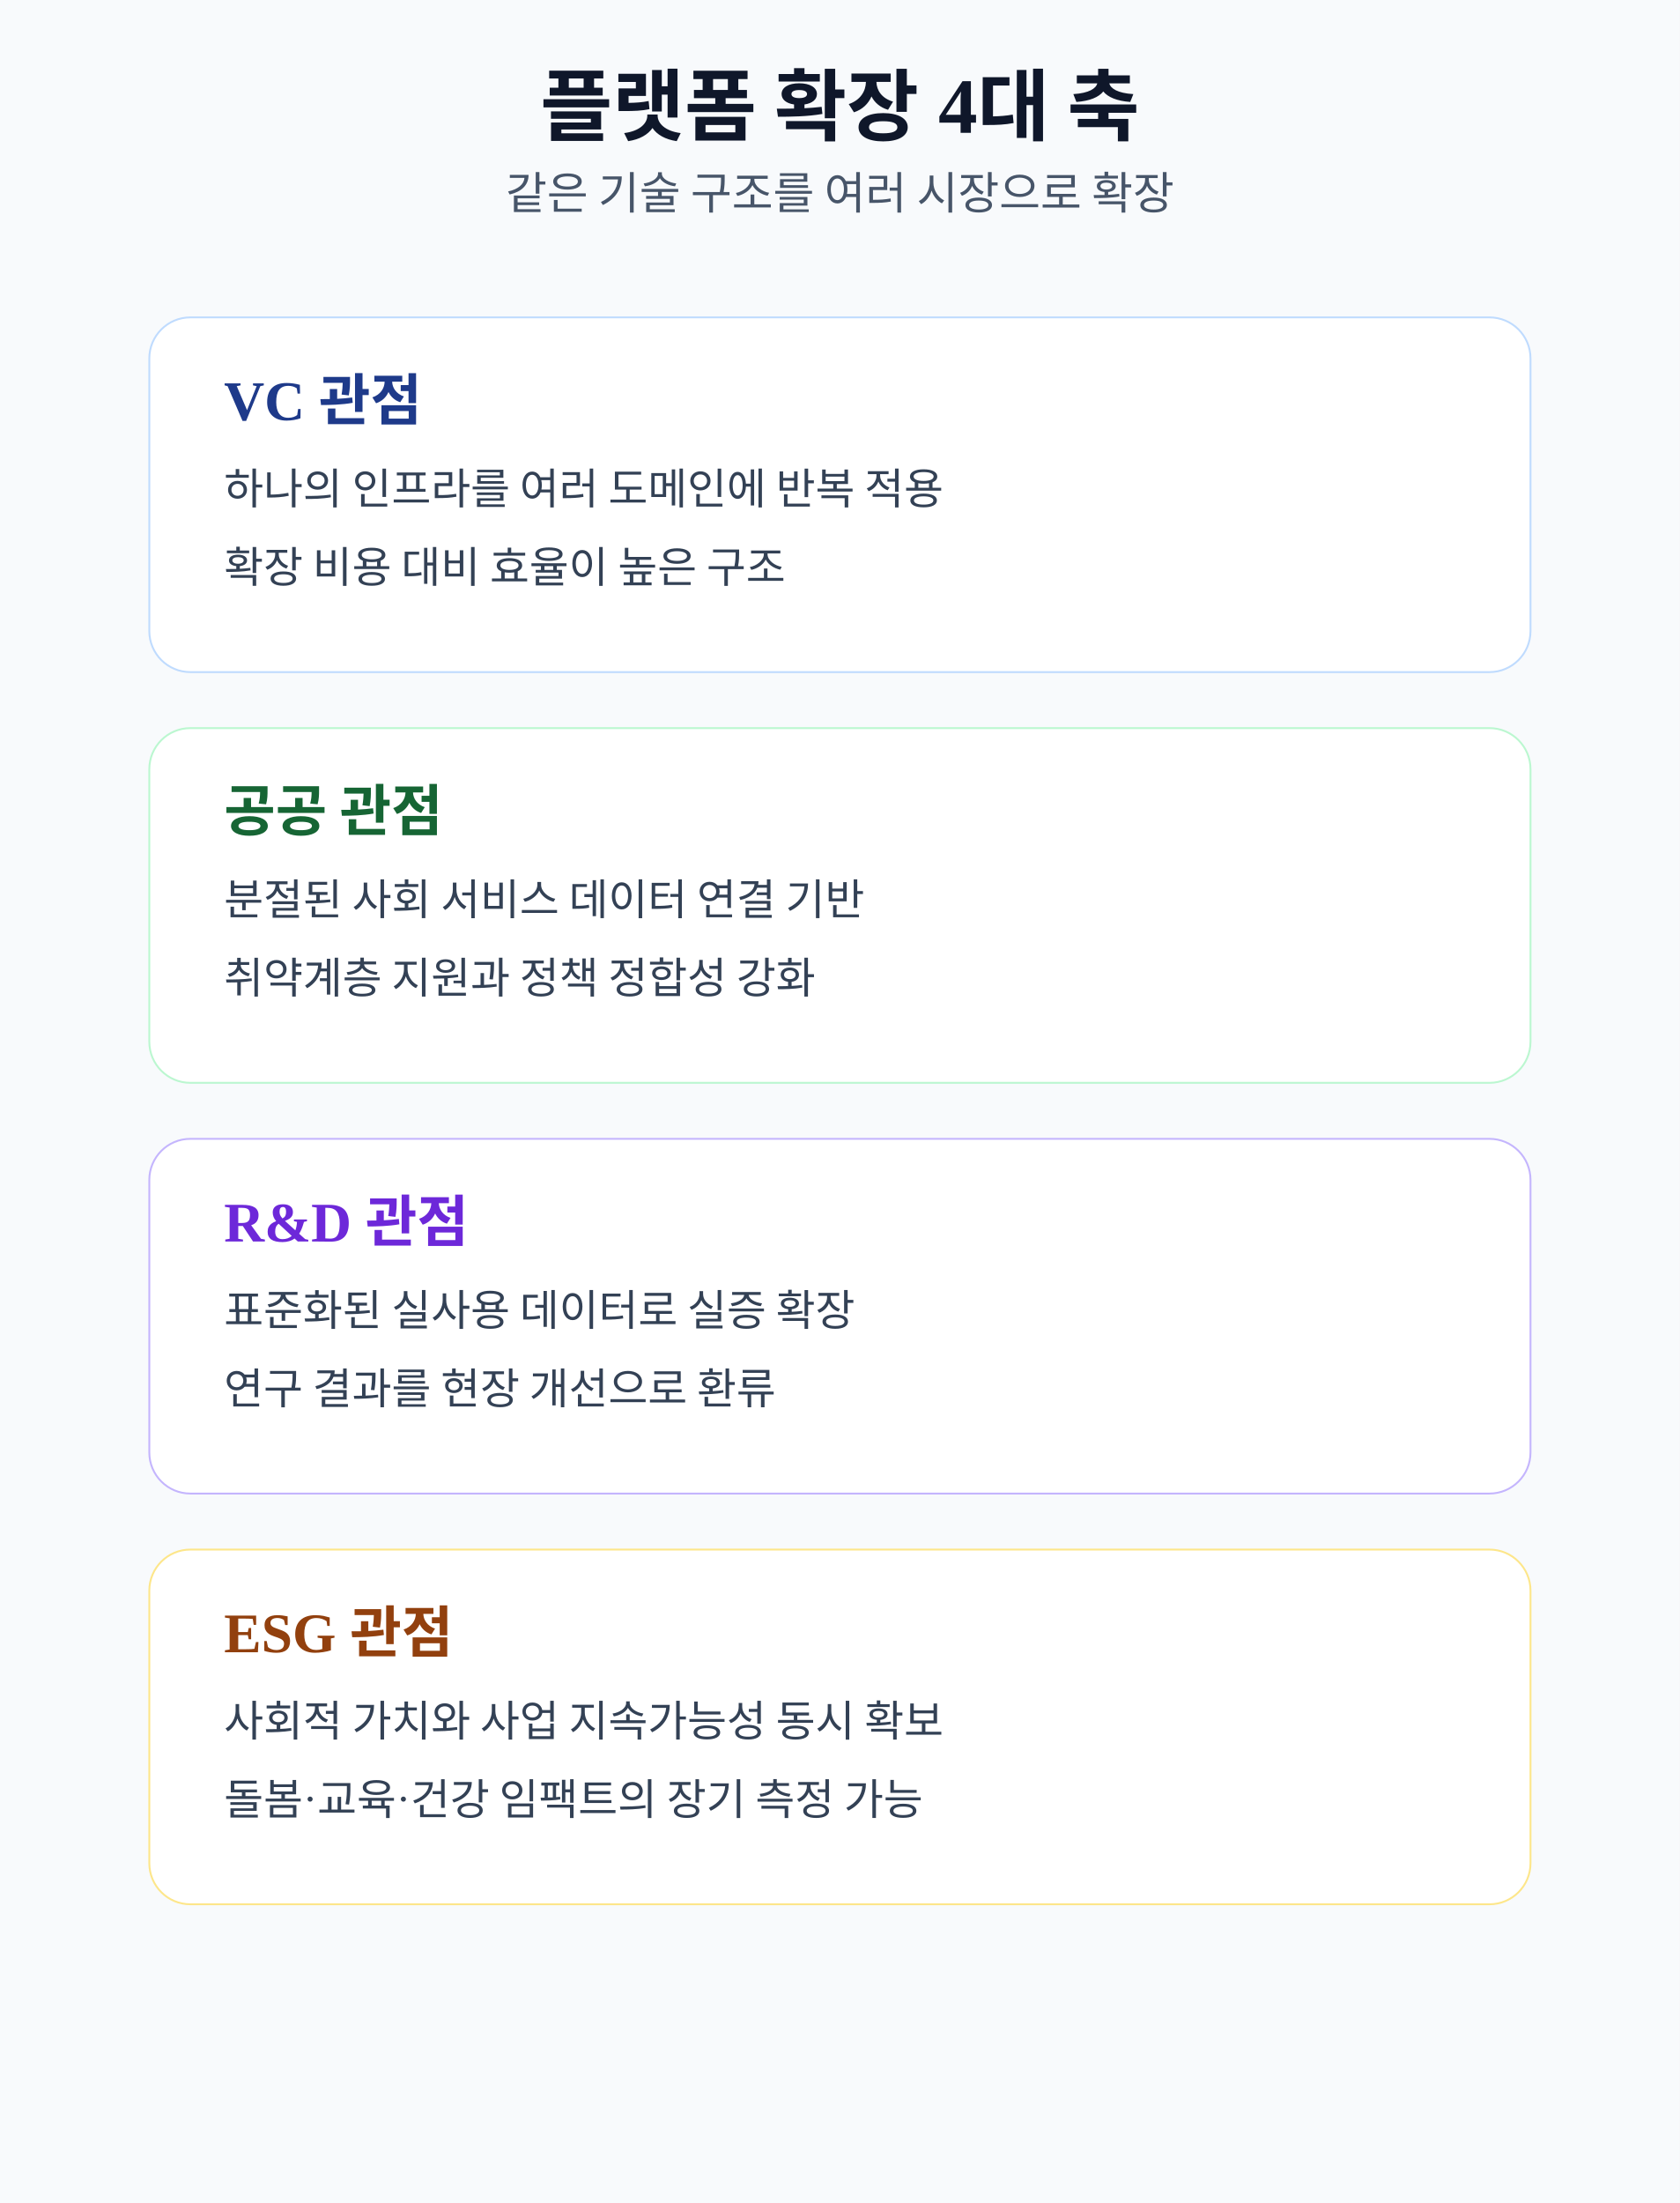
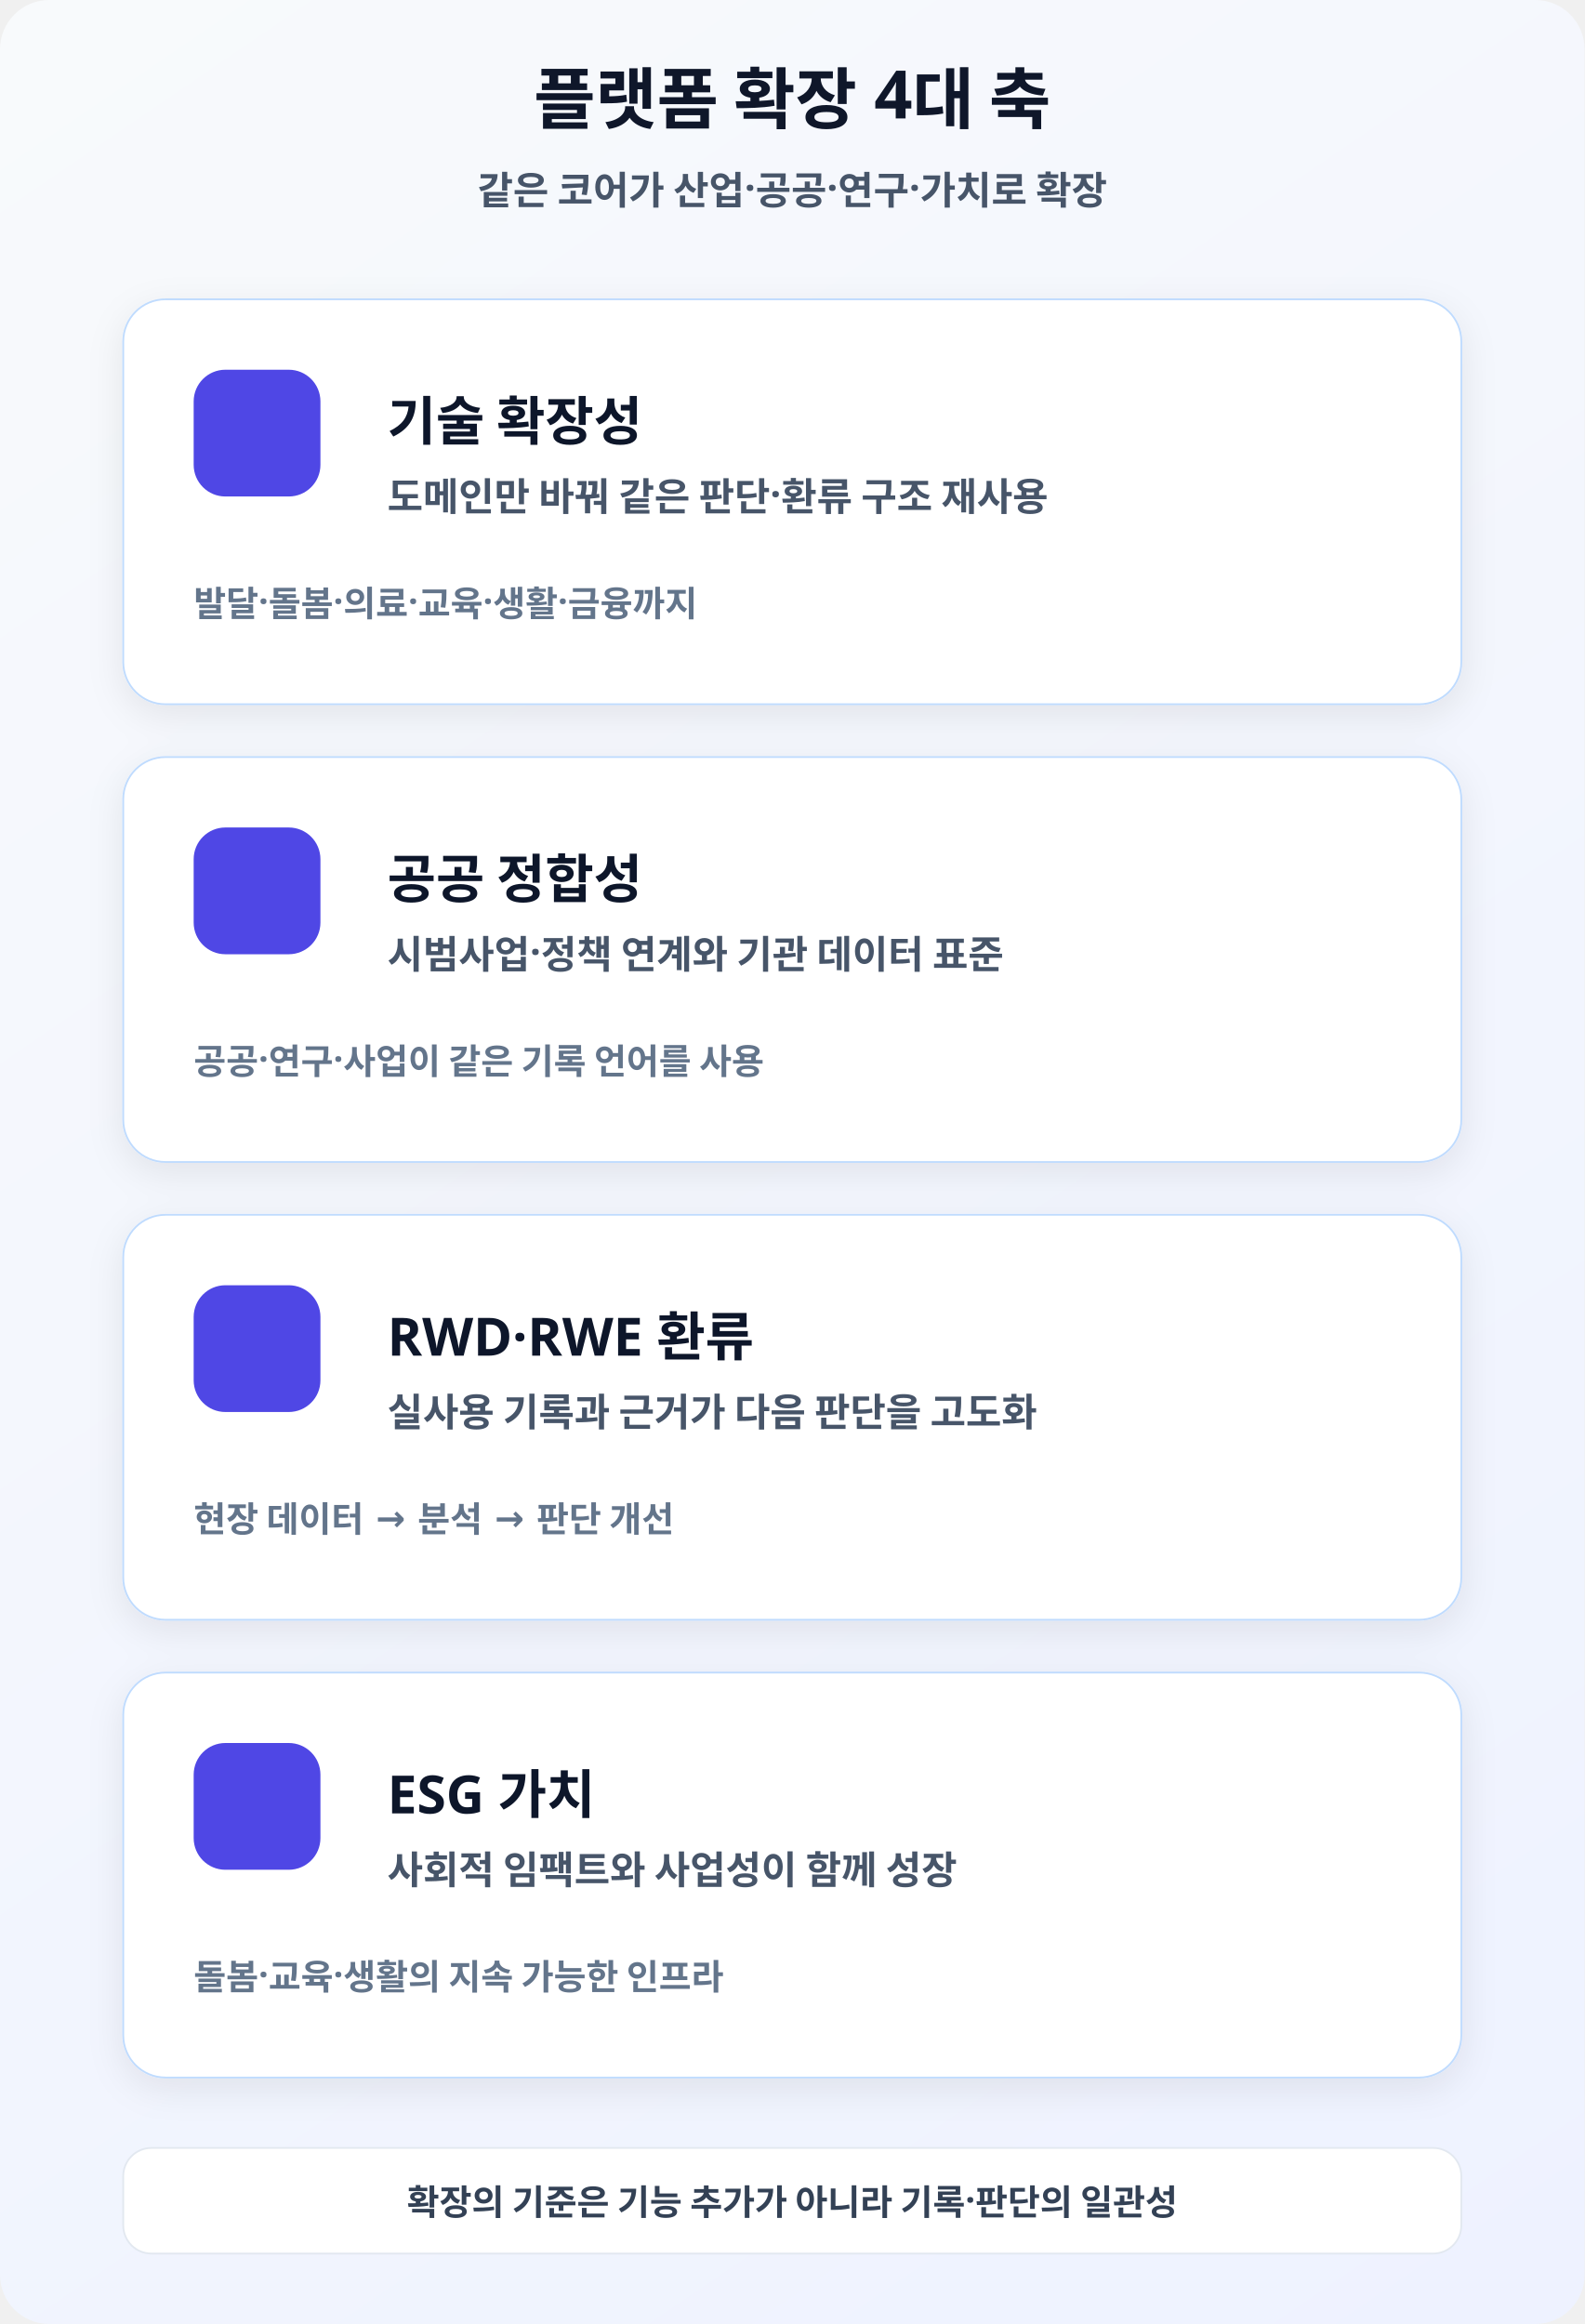
- <svg xmlns="http://www.w3.org/2000/svg" width="900" height="1180" viewBox="0 0 900 1180" fill="none">
-   <rect width="900" height="1180" fill="#F8FAFC" />
-   <text x="450" y="72" text-anchor="middle" fill="#0F172A" font-size="42" font-weight="800">플랫폼 확장 4대 축</text>
-   <text x="450" y="112" text-anchor="middle" fill="#475569" font-size="24">같은 기술 구조를 여러 시장으로 확장</text>
-   <g>
-     <rect x="80" y="170" width="740" height="190" rx="22" fill="#FFFFFF" stroke="#BFDBFE" />
-     <text x="120" y="225" fill="#1E3A8A" font-size="30" font-weight="700">VC 관점</text>
-     <text x="120" y="270" fill="#334155" font-size="23">하나의 인프라를 여러 도메인에 반복 적용</text>
-     <text x="120" y="312" fill="#334155" font-size="23">확장 비용 대비 효율이 높은 구조</text>
-     <rect x="80" y="390" width="740" height="190" rx="22" fill="#FFFFFF" stroke="#BBF7D0" />
-     <text x="120" y="445" fill="#166534" font-size="30" font-weight="700">공공 관점</text>
-     <text x="120" y="490" fill="#334155" font-size="23">분절된 사회 서비스 데이터 연결 기반</text>
-     <text x="120" y="532" fill="#334155" font-size="23">취약계층 지원과 정책 정합성 강화</text>
-     <rect x="80" y="610" width="740" height="190" rx="22" fill="#FFFFFF" stroke="#C4B5FD" />
-     <text x="120" y="665" fill="#6D28D9" font-size="30" font-weight="700">R&amp;D 관점</text>
-     <text x="120" y="710" fill="#334155" font-size="23">표준화된 실사용 데이터로 실증 확장</text>
-     <text x="120" y="752" fill="#334155" font-size="23">연구 결과를 현장 개선으로 환류</text>
-     <rect x="80" y="830" width="740" height="190" rx="22" fill="#FFFFFF" stroke="#FDE68A" />
-     <text x="120" y="885" fill="#92400E" font-size="30" font-weight="700">ESG 관점</text>
-     <text x="120" y="930" fill="#334155" font-size="23">사회적 가치와 사업 지속가능성 동시 확보</text>
-     <text x="120" y="972" fill="#334155" font-size="23">돌봄·교육·건강 임팩트의 장기 측정 가능</text>
+ <svg xmlns="http://www.w3.org/2000/svg" width="900" height="1320" viewBox="0 0 900 1320" fill="none" role="img" aria-labelledby="title desc">
+   <defs>
+     <linearGradient id="bg" x1="0" y1="0" x2="900" y2="1320" gradientUnits="userSpaceOnUse">
+       <stop stop-color="#F8FAFC" />
+       <stop offset="1" stop-color="#EEF2FF" />
+     </linearGradient>
+     <linearGradient id="icon" x1="0" y1="0" x2="64" y2="64" gradientUnits="userSpaceOnUse">
+       <stop stop-color="#1D4ED8" />
+       <stop offset="1" stop-color="#4F46E5" />
+     </linearGradient>
+     <filter id="card" x="-10%" y="-10%" width="120%" height="120%">
+       <feDropShadow dx="0" dy="6" stdDeviation="10" flood-color="#0F172A" flood-opacity="0.08" />
+     </filter>
+     <style type="text/css">
+       .t { font-family: Pretendard, "Apple SD Gothic Neo", "Noto Sans KR", "Malgun Gothic", sans-serif; }
+     </style>
+   </defs>
+   <rect width="900" height="1320" rx="28" fill="url(#bg)" />
+   <text class="t" x="450" y="70" text-anchor="middle" font-size="38" font-weight="800" fill="#0F172A">플랫폼 확장 4대 축</text>
+   <text class="t" x="450" y="116" text-anchor="middle" font-size="22" font-weight="600" fill="#475569">같은 코어가 산업·공공·연구·가치로 확장</text>
+   <g class="t" filter="url(#card)">
+     <rect x="70" y="170" width="760" height="230" rx="24" fill="#FFFFFF" stroke="#BFDBFE" />
+     <rect x="110" y="210" width="72" height="72" rx="18" fill="url(#icon)" />
+     <text x="220" y="250" font-size="30" font-weight="800" fill="#0F172A">기술 확장성</text>
+     <text x="220" y="290" font-size="22" font-weight="600" fill="#475569">도메인만 바꿔 같은 판단·환류 구조 재사용</text>
+     <text x="110" y="350" font-size="20" font-weight="600" fill="#64748B">발달·돌봄·의료·교육·생활·금융까지</text>
+     <rect x="70" y="430" width="760" height="230" rx="24" fill="#FFFFFF" stroke="#BFDBFE" />
+     <rect x="110" y="470" width="72" height="72" rx="18" fill="url(#icon)" />
+     <text x="220" y="510" font-size="30" font-weight="800" fill="#0F172A">공공 정합성</text>
+     <text x="220" y="550" font-size="22" font-weight="600" fill="#475569">시범사업·정책 연계와 기관 데이터 표준</text>
+     <text x="110" y="610" font-size="20" font-weight="600" fill="#64748B">공공·연구·사업이 같은 기록 언어를 사용</text>
+     <rect x="70" y="690" width="760" height="230" rx="24" fill="#FFFFFF" stroke="#BFDBFE" />
+     <rect x="110" y="730" width="72" height="72" rx="18" fill="url(#icon)" />
+     <text x="220" y="770" font-size="30" font-weight="800" fill="#0F172A">RWD·RWE 환류</text>
+     <text x="220" y="810" font-size="22" font-weight="600" fill="#475569">실사용 기록과 근거가 다음 판단을 고도화</text>
+     <text x="110" y="870" font-size="20" font-weight="600" fill="#64748B">현장 데이터 → 분석 → 판단 개선</text>
+     <rect x="70" y="950" width="760" height="230" rx="24" fill="#FFFFFF" stroke="#BFDBFE" />
+     <rect x="110" y="990" width="72" height="72" rx="18" fill="url(#icon)" />
+     <text x="220" y="1030" font-size="30" font-weight="800" fill="#0F172A">ESG 가치</text>
+     <text x="220" y="1070" font-size="22" font-weight="600" fill="#475569">사회적 임팩트와 사업성이 함께 성장</text>
+     <text x="110" y="1130" font-size="20" font-weight="600" fill="#64748B">돌봄·교육·생활의 지속 가능한 인프라</text>
  </g>
+   <rect x="70" y="1220" width="760" height="60" rx="16" fill="#FFFFFF" stroke="#E2E8F0" />
+   <text class="t" x="450" y="1258" text-anchor="middle" font-size="20" font-weight="700" fill="#334155">확장의 기준은 기능 추가가 아니라 기록·판단의 일관성</text>
</svg>
